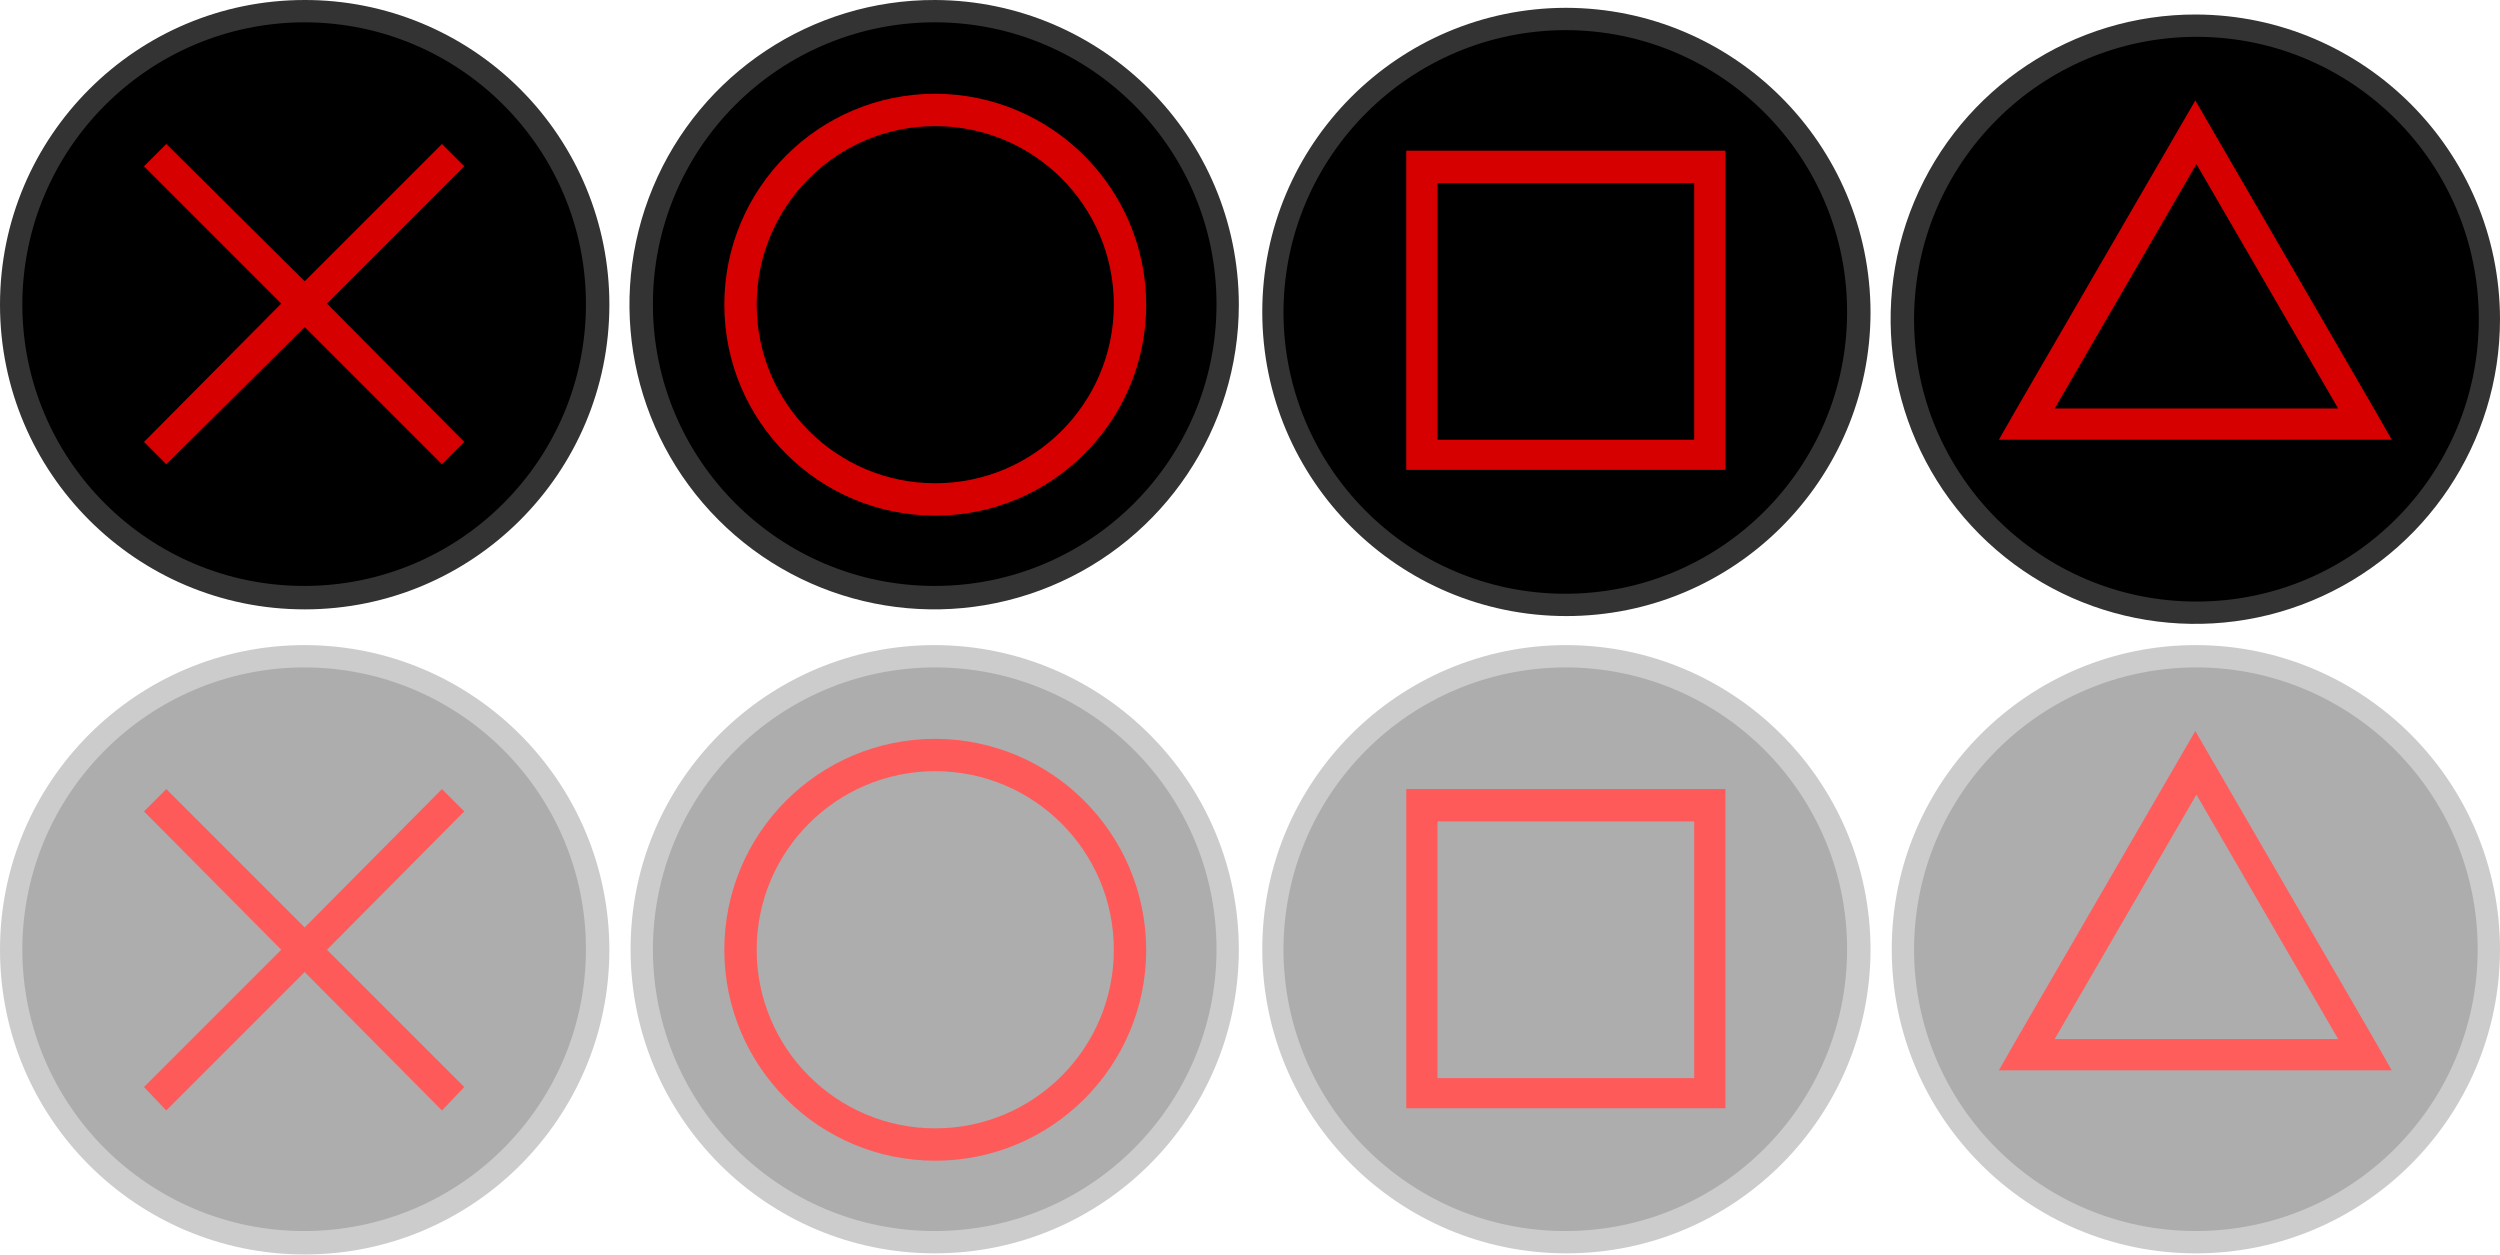
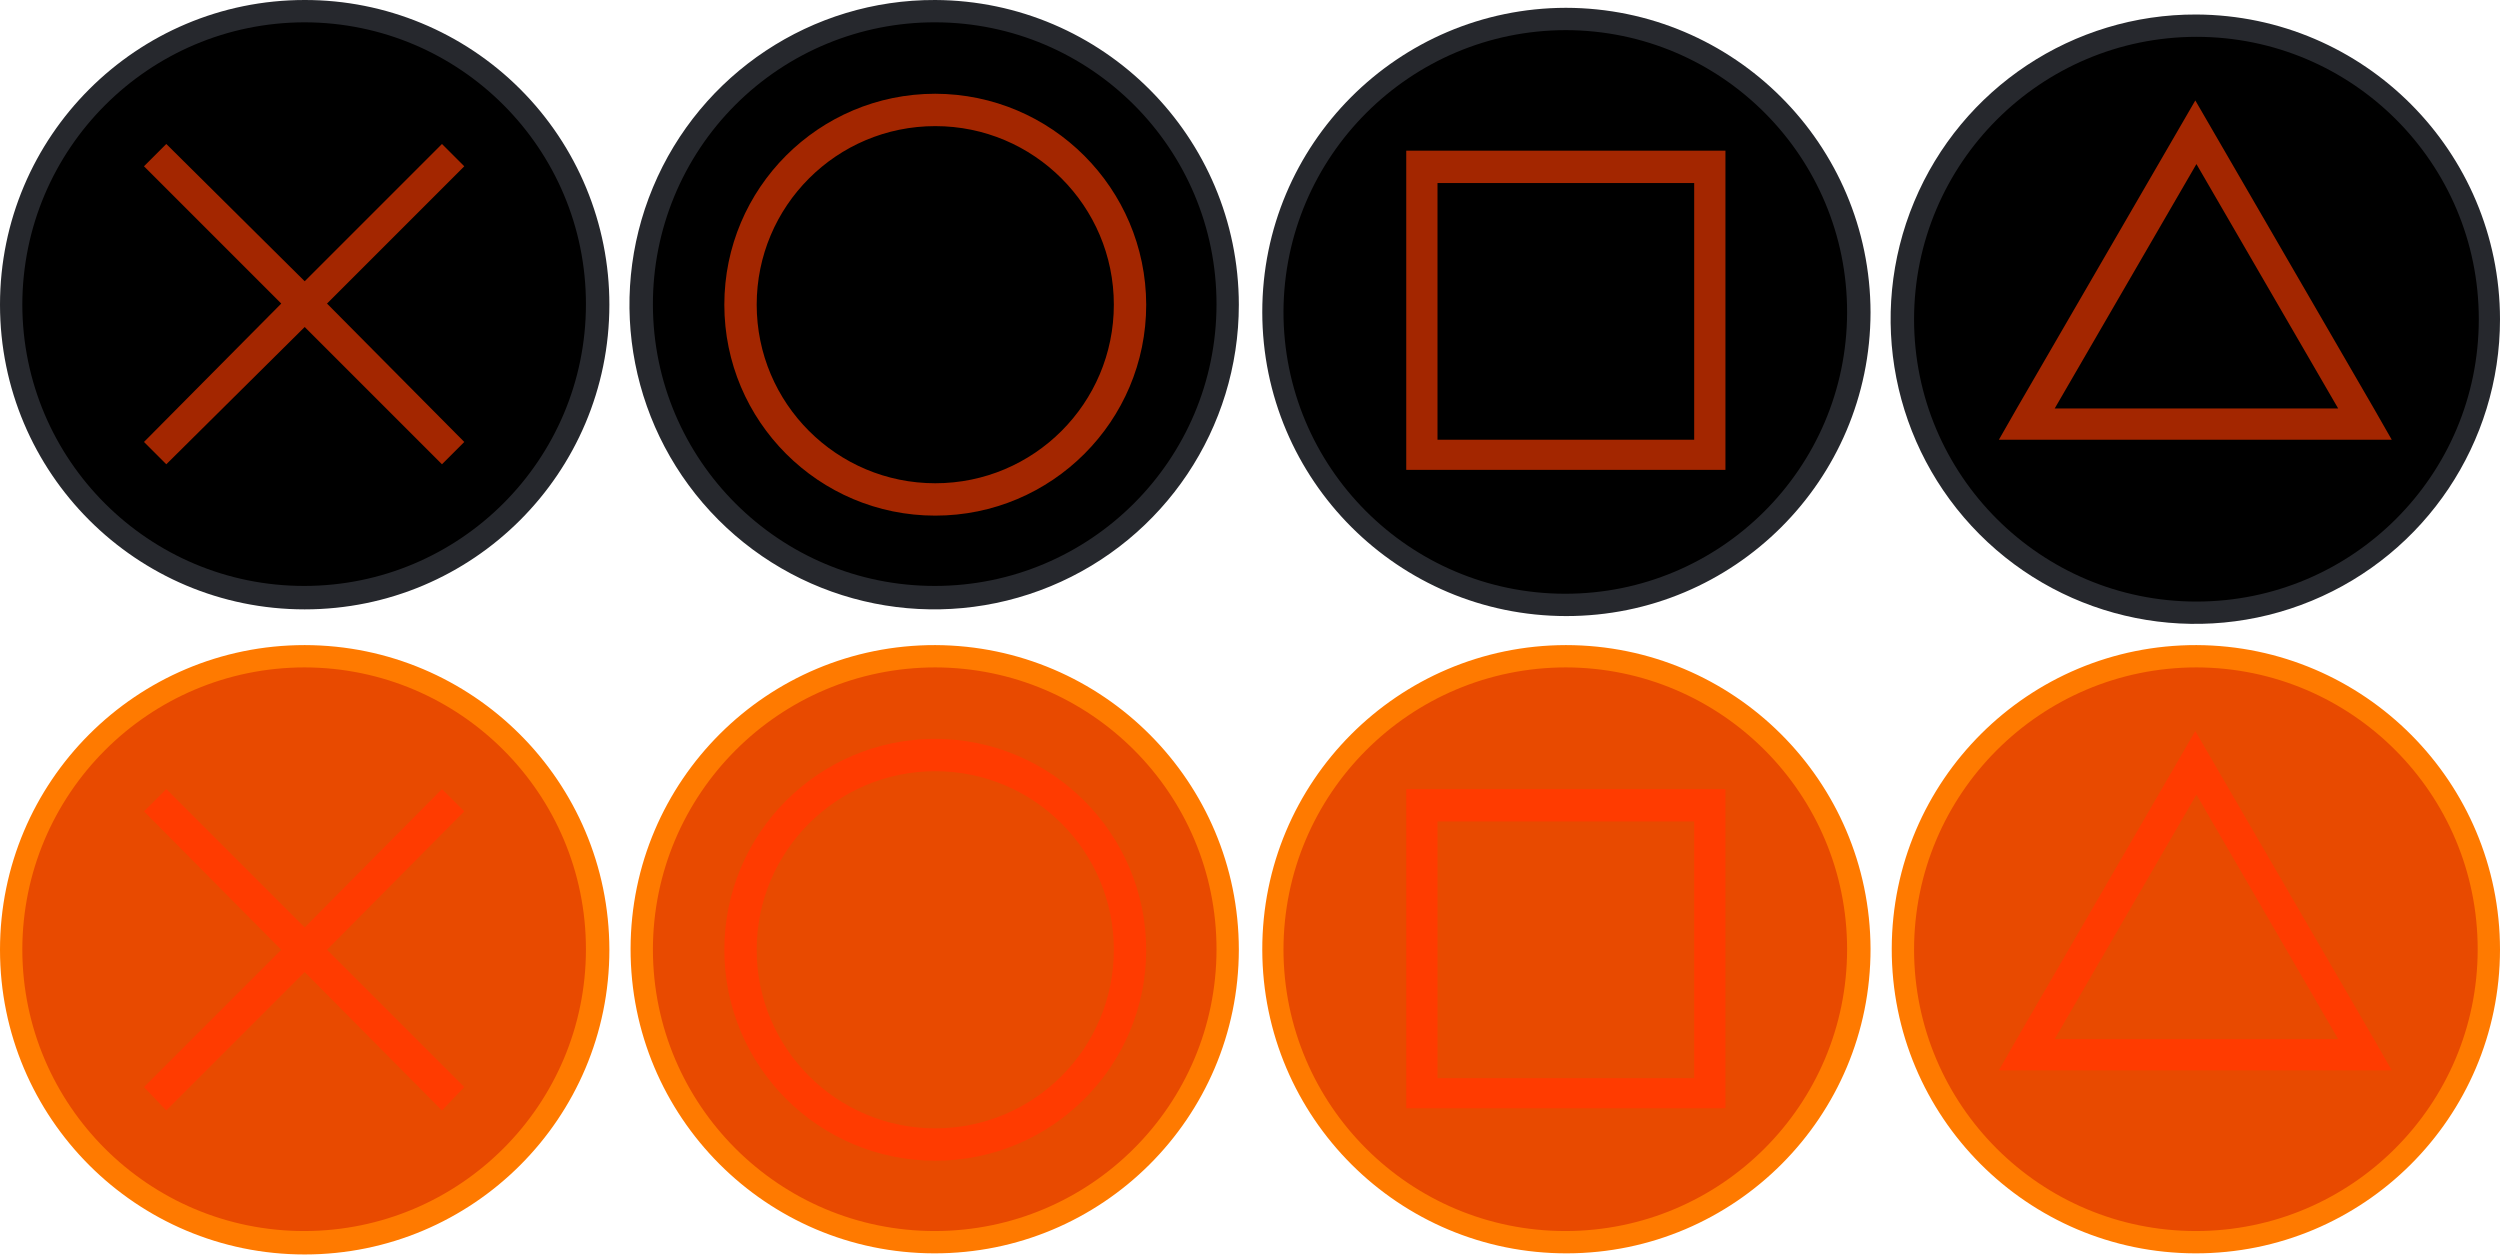
<svg xmlns="http://www.w3.org/2000/svg" id="Layer_1" data-name="Layer 1" width="224" height="112.4" viewBox="0 0 224 112.4" version="1.1">
  <defs id="defs1">
    <style id="style1">
      .cls-1 {
-         fill: #e6e6e6;
+         fill: #ff8a00;
      }

      .cls-2 {
-         fill: #f0f0f0;
+         fill: #ffb000;
      }

      .cls-3 {
-         fill: #009898;
+         fill: #ff7a00;
      }

      .cls-4 {
-         fill: #824e20;
+         fill: #ff3b00;
      }

      .cls-5 {
-         fill: #079647;
+         fill: #ffb000;
      }

      .cls-6 {
-         fill: #be1e5f;
+         fill: #ff1900;
      }

      .cls-7 {
-         fill: #1a1a1a;
+         fill: #15161b;
      }

      .cls-8 {
-         fill: #0f0f0f;
+         fill: #08090d;
      }

      .cls-9 {
-         fill: #f16667;
+         fill: #ff4a00;
      }

      .cls-10 {
-         fill: #7fb1df;
+         fill: #ff9a00;
      }

      .cls-11 {
-         fill: #cb79b1;
+         fill: #ff4a00;
      }

      .cls-12 {
-         fill: #66c194;
+         fill: #ffb000;
      }
    </style>
  </defs>
  <g id="g12">
    <g id="g3">
      <g id="g2">
-         <path class="cls-1" d="M83.8,111.3A26.25,26.25,0,1,1,110,85.1,26.33,26.33,0,0,1,83.8,111.3Z" id="path1" style="fill:#adadad;fill-opacity:1" />
-         <path class="cls-2" d="M83.8,59.8A25.25,25.25,0,1,1,58.5,85.1,25.31,25.31,0,0,1,83.8,59.8m0-2A27.25,27.25,0,1,0,111,85.1,27.31,27.31,0,0,0,83.8,57.8Z" id="path2" style="fill:#cccccc;fill-opacity:1" />
+         <path class="cls-1" d="M83.8,111.3A26.25,26.25,0,1,1,110,85.1,26.33,26.33,0,0,1,83.8,111.3Z" id="path1" style="fill:#e84a00;fill-opacity:1" />
+         <path class="cls-2" d="M83.8,59.8A25.25,25.25,0,1,1,58.5,85.1,25.31,25.31,0,0,1,83.8,59.8m0-2A27.25,27.25,0,1,0,111,85.1,27.31,27.31,0,0,0,83.8,57.8Z" id="path2" style="fill:#ff7a00;fill-opacity:1" />
      </g>
-       <path class="cls-3" d="M83.8,66.2a18.9,18.9,0,1,0,18.9,18.9A18.95,18.95,0,0,0,83.8,66.2Zm0,34.9a16,16,0,1,1,16-16A16,16,0,0,1,83.8,101.1Z" id="path3" style="fill:#ff5a5a;fill-opacity:1" />
+       <path class="cls-3" d="M83.8,66.2a18.9,18.9,0,1,0,18.9,18.9A18.95,18.95,0,0,0,83.8,66.2Zm0,34.9a16,16,0,1,1,16-16A16,16,0,0,1,83.8,101.1Z" id="path3" style="fill:#ff3b00;fill-opacity:1" />
    </g>
    <g id="g6">
      <g id="g5">
-         <path class="cls-1" d="M27.2,111.3A26.2,26.2,0,1,1,53.6,85.1,26.23,26.23,0,0,1,27.2,111.3Z" id="path4" style="fill:#adadad;fill-opacity:1" />
-         <path class="cls-2" d="M27.3,59.8A25.25,25.25,0,1,1,2,85.1,25.31,25.31,0,0,1,27.3,59.8m0-2A27.3,27.3,0,1,0,54.6,85.1,27.34,27.34,0,0,0,27.3,57.8Z" id="path5" style="fill:#cccccc;fill-opacity:1" />
+         <path class="cls-1" d="M27.2,111.3A26.2,26.2,0,1,1,53.6,85.1,26.23,26.23,0,0,1,27.2,111.3Z" id="path4" style="fill:#e84a00;fill-opacity:1" />
+         <path class="cls-2" d="M27.3,59.8A25.25,25.25,0,1,1,2,85.1,25.31,25.31,0,0,1,27.3,59.8m0-2A27.3,27.3,0,1,0,54.6,85.1,27.34,27.34,0,0,0,27.3,57.8Z" id="path5" style="fill:#ff7a00;fill-opacity:1" />
      </g>
-       <polygon class="cls-4" points="41.6 72.7 39.6 70.7 27.3 83.1 14.9 70.7 12.9 72.7 25.2 85.1 12.9 97.4 14.9 99.5 27.3 87.1 39.6 99.5 41.6 97.4 29.3 85.1 41.6 72.7" id="polygon5" style="fill:#ff5a5a;fill-opacity:1" />
+       <polygon class="cls-4" points="41.6 72.7 39.6 70.7 27.3 83.1 14.9 70.7 12.9 72.7 25.2 85.1 12.9 97.4 14.9 99.5 27.3 87.1 39.6 99.5 41.6 97.4 29.3 85.1 41.6 72.7" id="polygon5" style="fill:#ff3b00;fill-opacity:1" />
    </g>
    <g id="g8">
      <g id="g7">
-         <path class="cls-1" d="M140.3,111.3A26.25,26.25,0,1,1,166.6,85,26.25,26.25,0,0,1,140.3,111.3Z" id="path6" style="fill:#adadad;fill-opacity:1" />
-         <path class="cls-2" d="M140.3,59.8A25.25,25.25,0,1,1,115,85.1a25.31,25.31,0,0,1,25.3-25.3m0-2A27.25,27.25,0,1,0,167.6,85a27.31,27.31,0,0,0-27.3-27.2Z" id="path7" style="fill:#cccccc;fill-opacity:1" />
+         <path class="cls-1" d="M140.3,111.3A26.25,26.25,0,1,1,166.6,85,26.25,26.25,0,0,1,140.3,111.3Z" id="path6" style="fill:#e84a00;fill-opacity:1" />
+         <path class="cls-2" d="M140.3,59.8A25.25,25.25,0,1,1,115,85.1a25.31,25.31,0,0,1,25.3-25.3m0-2A27.25,27.25,0,1,0,167.6,85a27.31,27.31,0,0,0-27.3-27.2Z" id="path7" style="fill:#ff7a00;fill-opacity:1" />
      </g>
-       <path class="cls-5" d="M151.8,70.7H126V99.3h28.6V70.7Zm0,25.9h-23v-23h23Z" id="path8" style="fill:#ff5a5a;fill-opacity:1" />
+       <path class="cls-5" d="M151.8,70.7H126V99.3h28.6V70.7Zm0,25.9h-23v-23h23Z" id="path8" style="fill:#ff3b00;fill-opacity:1" />
    </g>
    <g id="g11">
      <g id="g10">
-         <path class="cls-1" d="M196.7,111.3A26.25,26.25,0,1,1,223,85.1,26.33,26.33,0,0,1,196.7,111.3Z" id="path9" style="fill:#adadad;fill-opacity:1" />
-         <path class="cls-2" d="M196.8,59.8a25.25,25.25,0,1,1-25.3,25.3,25.31,25.31,0,0,1,25.3-25.3m0-2A27.25,27.25,0,1,0,224,85.1a27.31,27.31,0,0,0-27.2-27.3Z" id="path10" style="fill:#cccccc;fill-opacity:1" />
+         <path class="cls-1" d="M196.7,111.3A26.25,26.25,0,1,1,223,85.1,26.33,26.33,0,0,1,196.7,111.3Z" id="path9" style="fill:#e84a00;fill-opacity:1" />
+         <path class="cls-2" d="M196.8,59.8a25.25,25.25,0,1,1-25.3,25.3,25.31,25.31,0,0,1,25.3-25.3m0-2A27.25,27.25,0,1,0,224,85.1a27.31,27.31,0,0,0-27.2-27.3Z" id="path10" style="fill:#ff7a00;fill-opacity:1" />
      </g>
-       <path class="cls-6" d="M212.7,93.1l-16-27.6-16,27.6-1.6,2.8h35.2Zm-15.9,0H184.1l12.7-21.9,12.7,21.9Z" id="path11" style="fill:#ff5c5c;fill-opacity:1" />
+       <path class="cls-6" d="M212.7,93.1l-16-27.6-16,27.6-1.6,2.8h35.2Zm-15.9,0H184.1l12.7-21.9,12.7,21.9Z" id="path11" style="fill:#ff3b00;fill-opacity:1" />
    </g>
  </g>
  <g id="g23">
    <g id="g14">
      <g id="g13">
        <path class="cls-7" d="M83.8,53.5A26.25,26.25,0,1,1,110,27.2,26.33,26.33,0,0,1,83.8,53.5Z" id="path12" style="fill:#000000;fill-opacity:1" />
-         <path class="cls-8" d="M83.8,2A25.25,25.25,0,1,1,58.5,27.3,25.24,25.24,0,0,1,83.8,2m0-2A27.3,27.3,0,1,0,111,27.3,27.34,27.34,0,0,0,83.8,0Z" id="path13" style="fill:#333333;fill-opacity:1" />
+         <path class="cls-8" d="M83.8,2A25.25,25.25,0,1,1,58.5,27.3,25.24,25.24,0,0,1,83.8,2m0-2A27.3,27.3,0,1,0,111,27.3,27.34,27.34,0,0,0,83.8,0Z" id="path13" style="fill:#26282d;fill-opacity:1" />
      </g>
-       <path class="cls-9" d="M83.8,8.4a18.9,18.9,0,1,0,18.9,18.9A18.95,18.95,0,0,0,83.8,8.4Zm0,34.9a16,16,0,1,1,16-16A16,16,0,0,1,83.8,43.3Z" id="path14" style="fill:#d60000;fill-opacity:1" />
+       <path class="cls-9" d="M83.8,8.4a18.9,18.9,0,1,0,18.9,18.9A18.95,18.95,0,0,0,83.8,8.4Zm0,34.9a16,16,0,1,1,16-16A16,16,0,0,1,83.8,43.3Z" id="path14" style="fill:#a32600;fill-opacity:1" />
    </g>
    <g id="g17">
      <g id="g16">
        <path class="cls-7" d="M27.2,53.5A26.25,26.25,0,1,1,53.5,27.3,26.29,26.29,0,0,1,27.2,53.5Z" id="path15" style="fill:#000000;fill-opacity:1" />
-         <path class="cls-8" d="M27.3,2A25.25,25.25,0,1,1,2,27.3,25.33,25.33,0,0,1,27.3,2m0-2A27.3,27.3,0,1,0,54.6,27.3,27.27,27.27,0,0,0,27.3,0Z" id="path16" style="fill:#333333;fill-opacity:1" />
+         <path class="cls-8" d="M27.3,2A25.25,25.25,0,1,1,2,27.3,25.33,25.33,0,0,1,27.3,2m0-2A27.3,27.3,0,1,0,54.6,27.3,27.27,27.27,0,0,0,27.3,0Z" id="path16" style="fill:#26282d;fill-opacity:1" />
      </g>
-       <polygon class="cls-10" points="41.6 14.9 39.6 12.9 27.3 25.2 14.9 12.9 12.9 14.9 25.2 27.2 12.9 39.6 14.9 41.6 27.3 29.3 39.6 41.6 41.6 39.6 29.3 27.2 41.6 14.9" id="polygon16" style="fill:#d60000;fill-opacity:1" />
+       <polygon class="cls-10" points="41.6 14.9 39.6 12.9 27.3 25.2 14.9 12.9 12.9 14.9 25.2 27.2 12.9 39.6 14.9 41.6 27.3 29.3 39.6 41.6 41.6 39.6 29.3 27.2 41.6 14.9" id="polygon16" style="fill:#a32600;fill-opacity:1" />
    </g>
    <g id="g19">
      <g id="g18">
        <path class="cls-7" d="M140.3,54.2A26.25,26.25,0,1,1,166.6,28,26.23,26.23,0,0,1,140.3,54.2Z" id="path17" style="fill:#000000;fill-opacity:1" />
-         <path class="cls-8" d="M140.3,2.7A25.25,25.25,0,1,1,115,27.9,25.33,25.33,0,0,1,140.3,2.7m0-2A27.25,27.25,0,1,0,167.6,28,27.34,27.34,0,0,0,140.3.7Z" id="path18" style="fill:#333333;fill-opacity:1" />
+         <path class="cls-8" d="M140.3,2.7A25.25,25.25,0,1,1,115,27.9,25.33,25.33,0,0,1,140.3,2.7m0-2A27.25,27.25,0,1,0,167.6,28,27.34,27.34,0,0,0,140.3.7Z" id="path18" style="fill:#26282d;fill-opacity:1" />
      </g>
-       <path class="cls-11" d="M151.8,13.5H126V42.1h28.6V13.5Zm0,25.9h-23v-23h23Z" id="path19" style="fill:#d60000;fill-opacity:1" />
+       <path class="cls-11" d="M151.8,13.5H126V42.1h28.6V13.5Zm0,25.9h-23v-23h23Z" id="path19" style="fill:#a32600;fill-opacity:1" />
    </g>
    <g id="g22">
      <g id="g21">
        <path class="cls-7" d="M196.7,54.8A26.3,26.3,0,1,1,223,28.6,26.33,26.33,0,0,1,196.7,54.8Z" id="path20" style="fill:#000000;fill-opacity:1" />
-         <path class="cls-8" d="M196.8,3.3a25.3,25.3,0,1,1-25.3,25.3A25.33,25.33,0,0,1,196.8,3.3m0-2A27.3,27.3,0,1,0,224,28.6,27.34,27.34,0,0,0,196.8,1.3Z" id="path21" style="fill:#333333;fill-opacity:1" />
+         <path class="cls-8" d="M196.8,3.3a25.3,25.3,0,1,1-25.3,25.3A25.33,25.33,0,0,1,196.8,3.3m0-2A27.3,27.3,0,1,0,224,28.6,27.34,27.34,0,0,0,196.8,1.3Z" id="path21" style="fill:#26282d;fill-opacity:1" />
      </g>
-       <path class="cls-12" d="M212.7,36.6,196.7,9l-16,27.6-1.6,2.8h35.2Zm-15.9,0H184.1l12.7-21.9,12.7,21.9Z" id="path22" style="fill:#d60000;fill-opacity:1" />
+       <path class="cls-12" d="M212.7,36.6,196.7,9l-16,27.6-1.6,2.8h35.2Zm-15.9,0H184.1l12.7-21.9,12.7,21.9Z" id="path22" style="fill:#a32600;fill-opacity:1" />
    </g>
  </g>
</svg>
